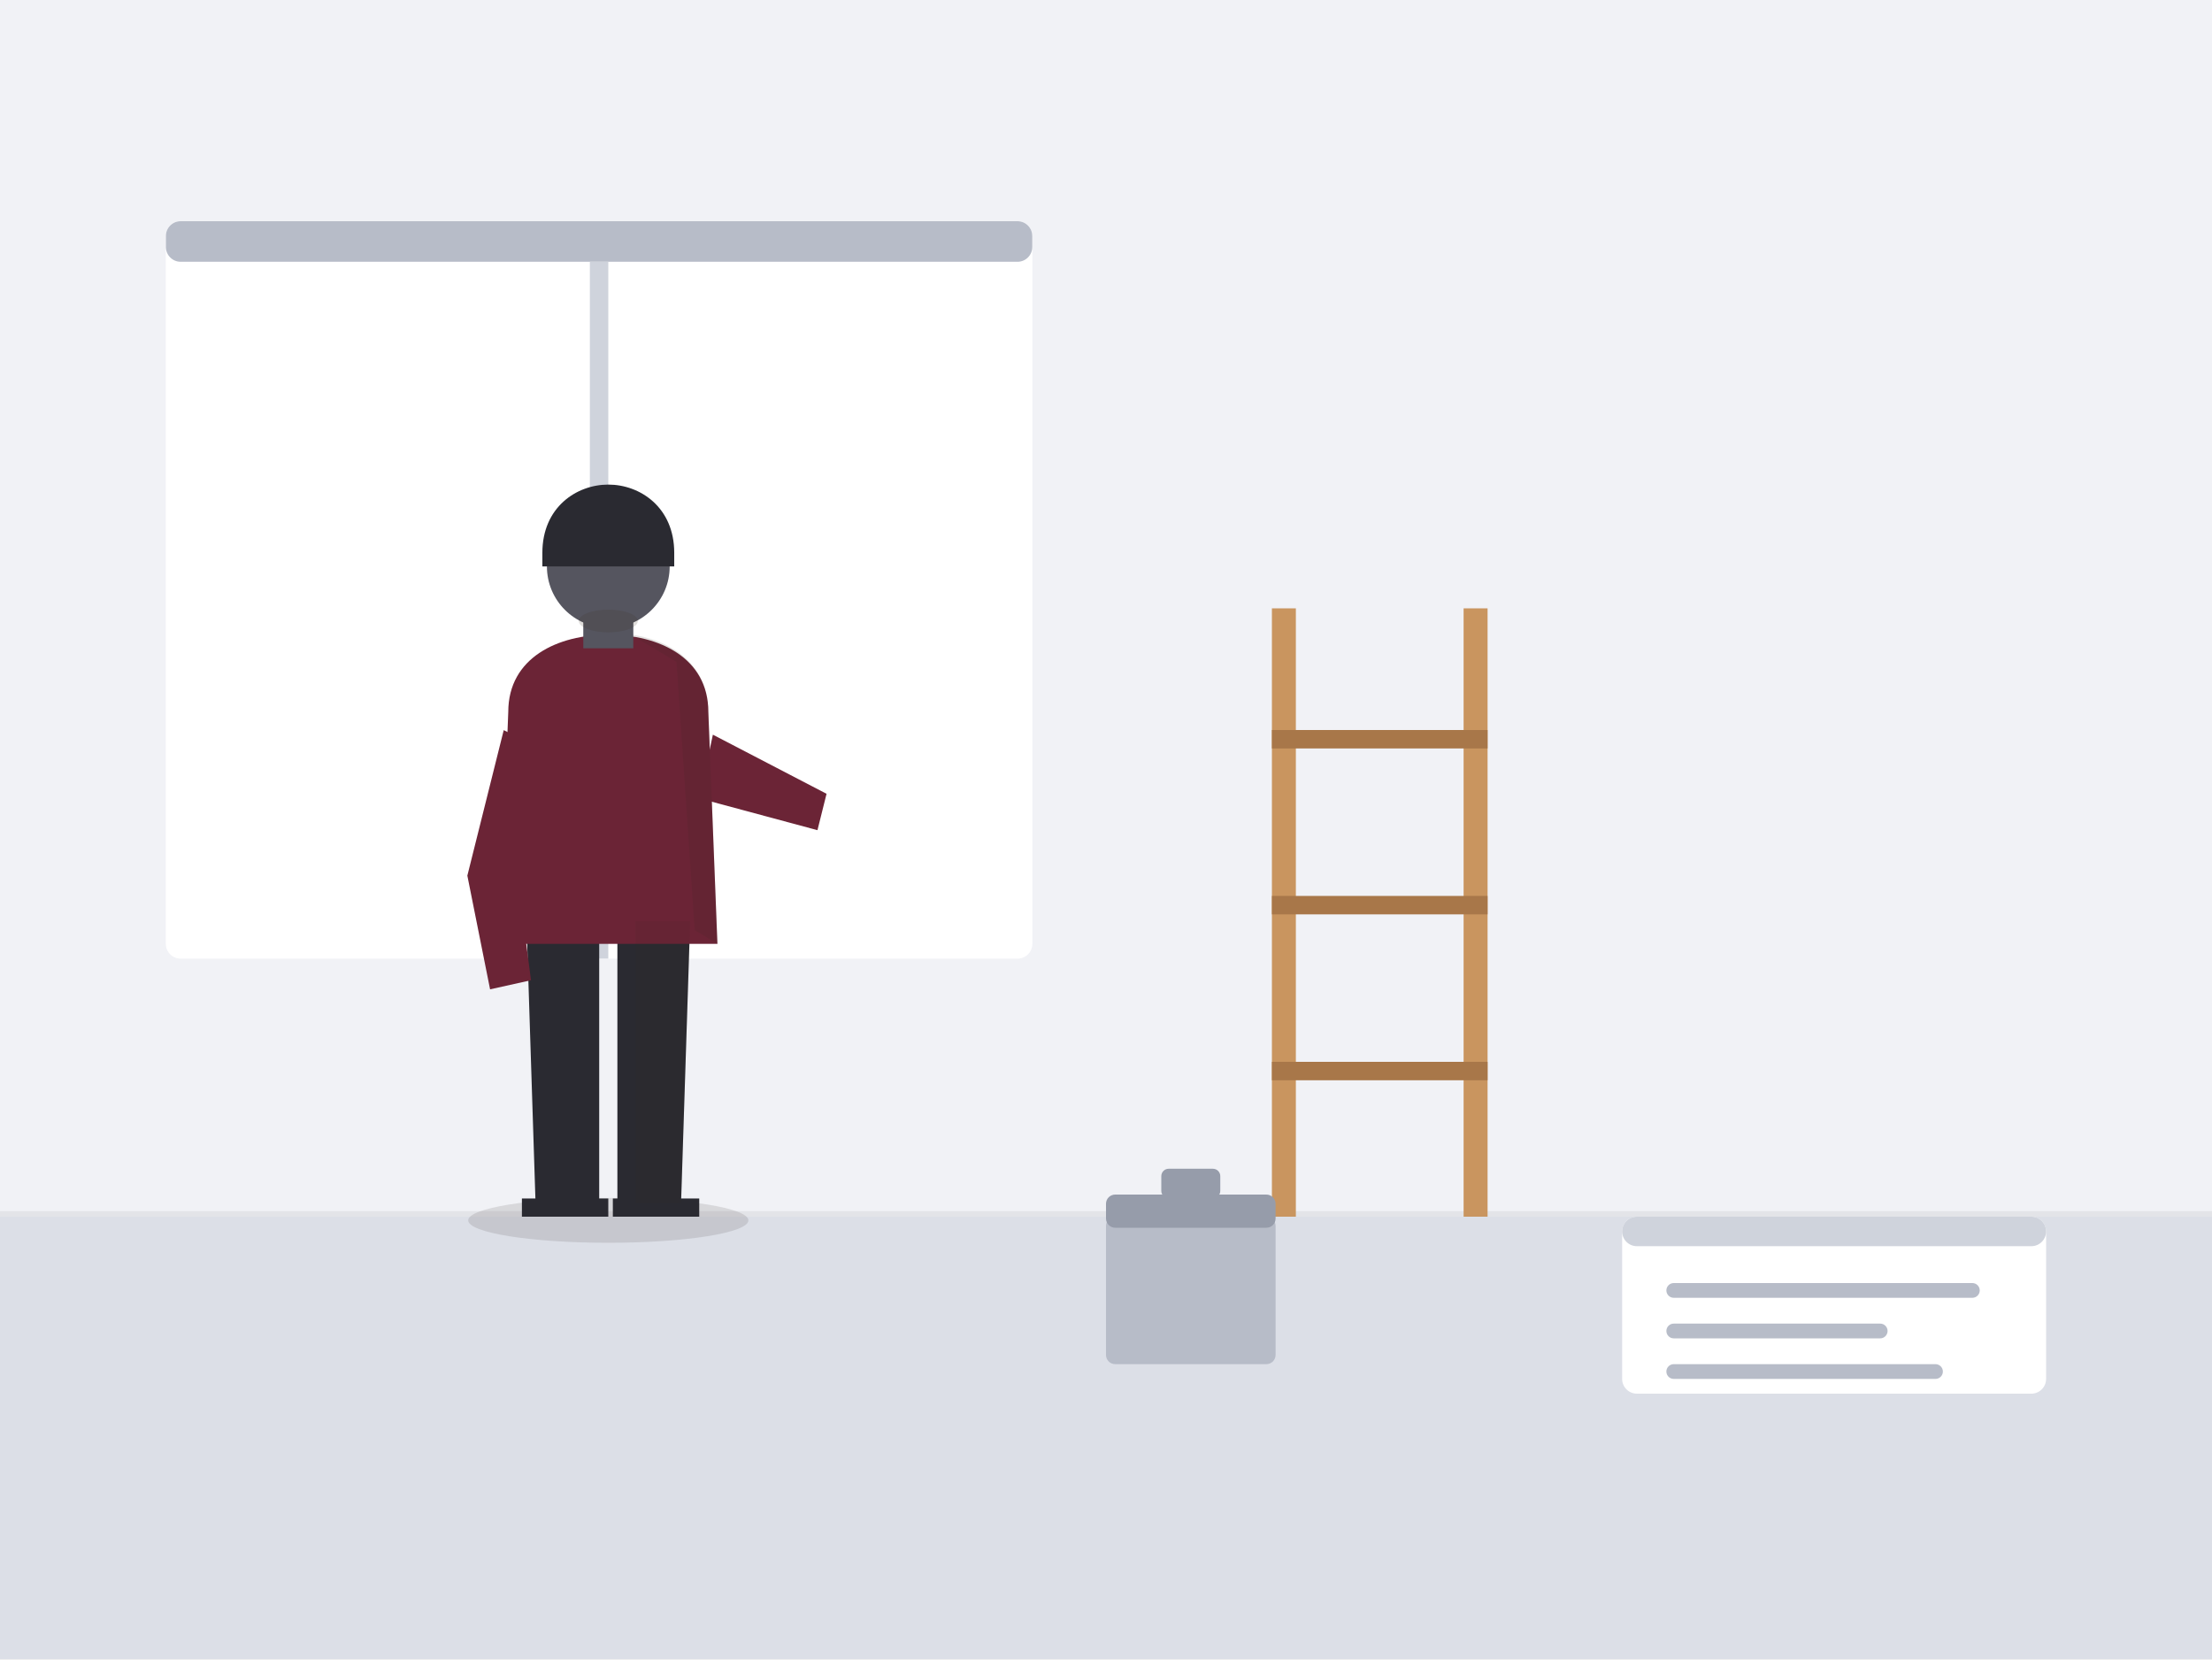
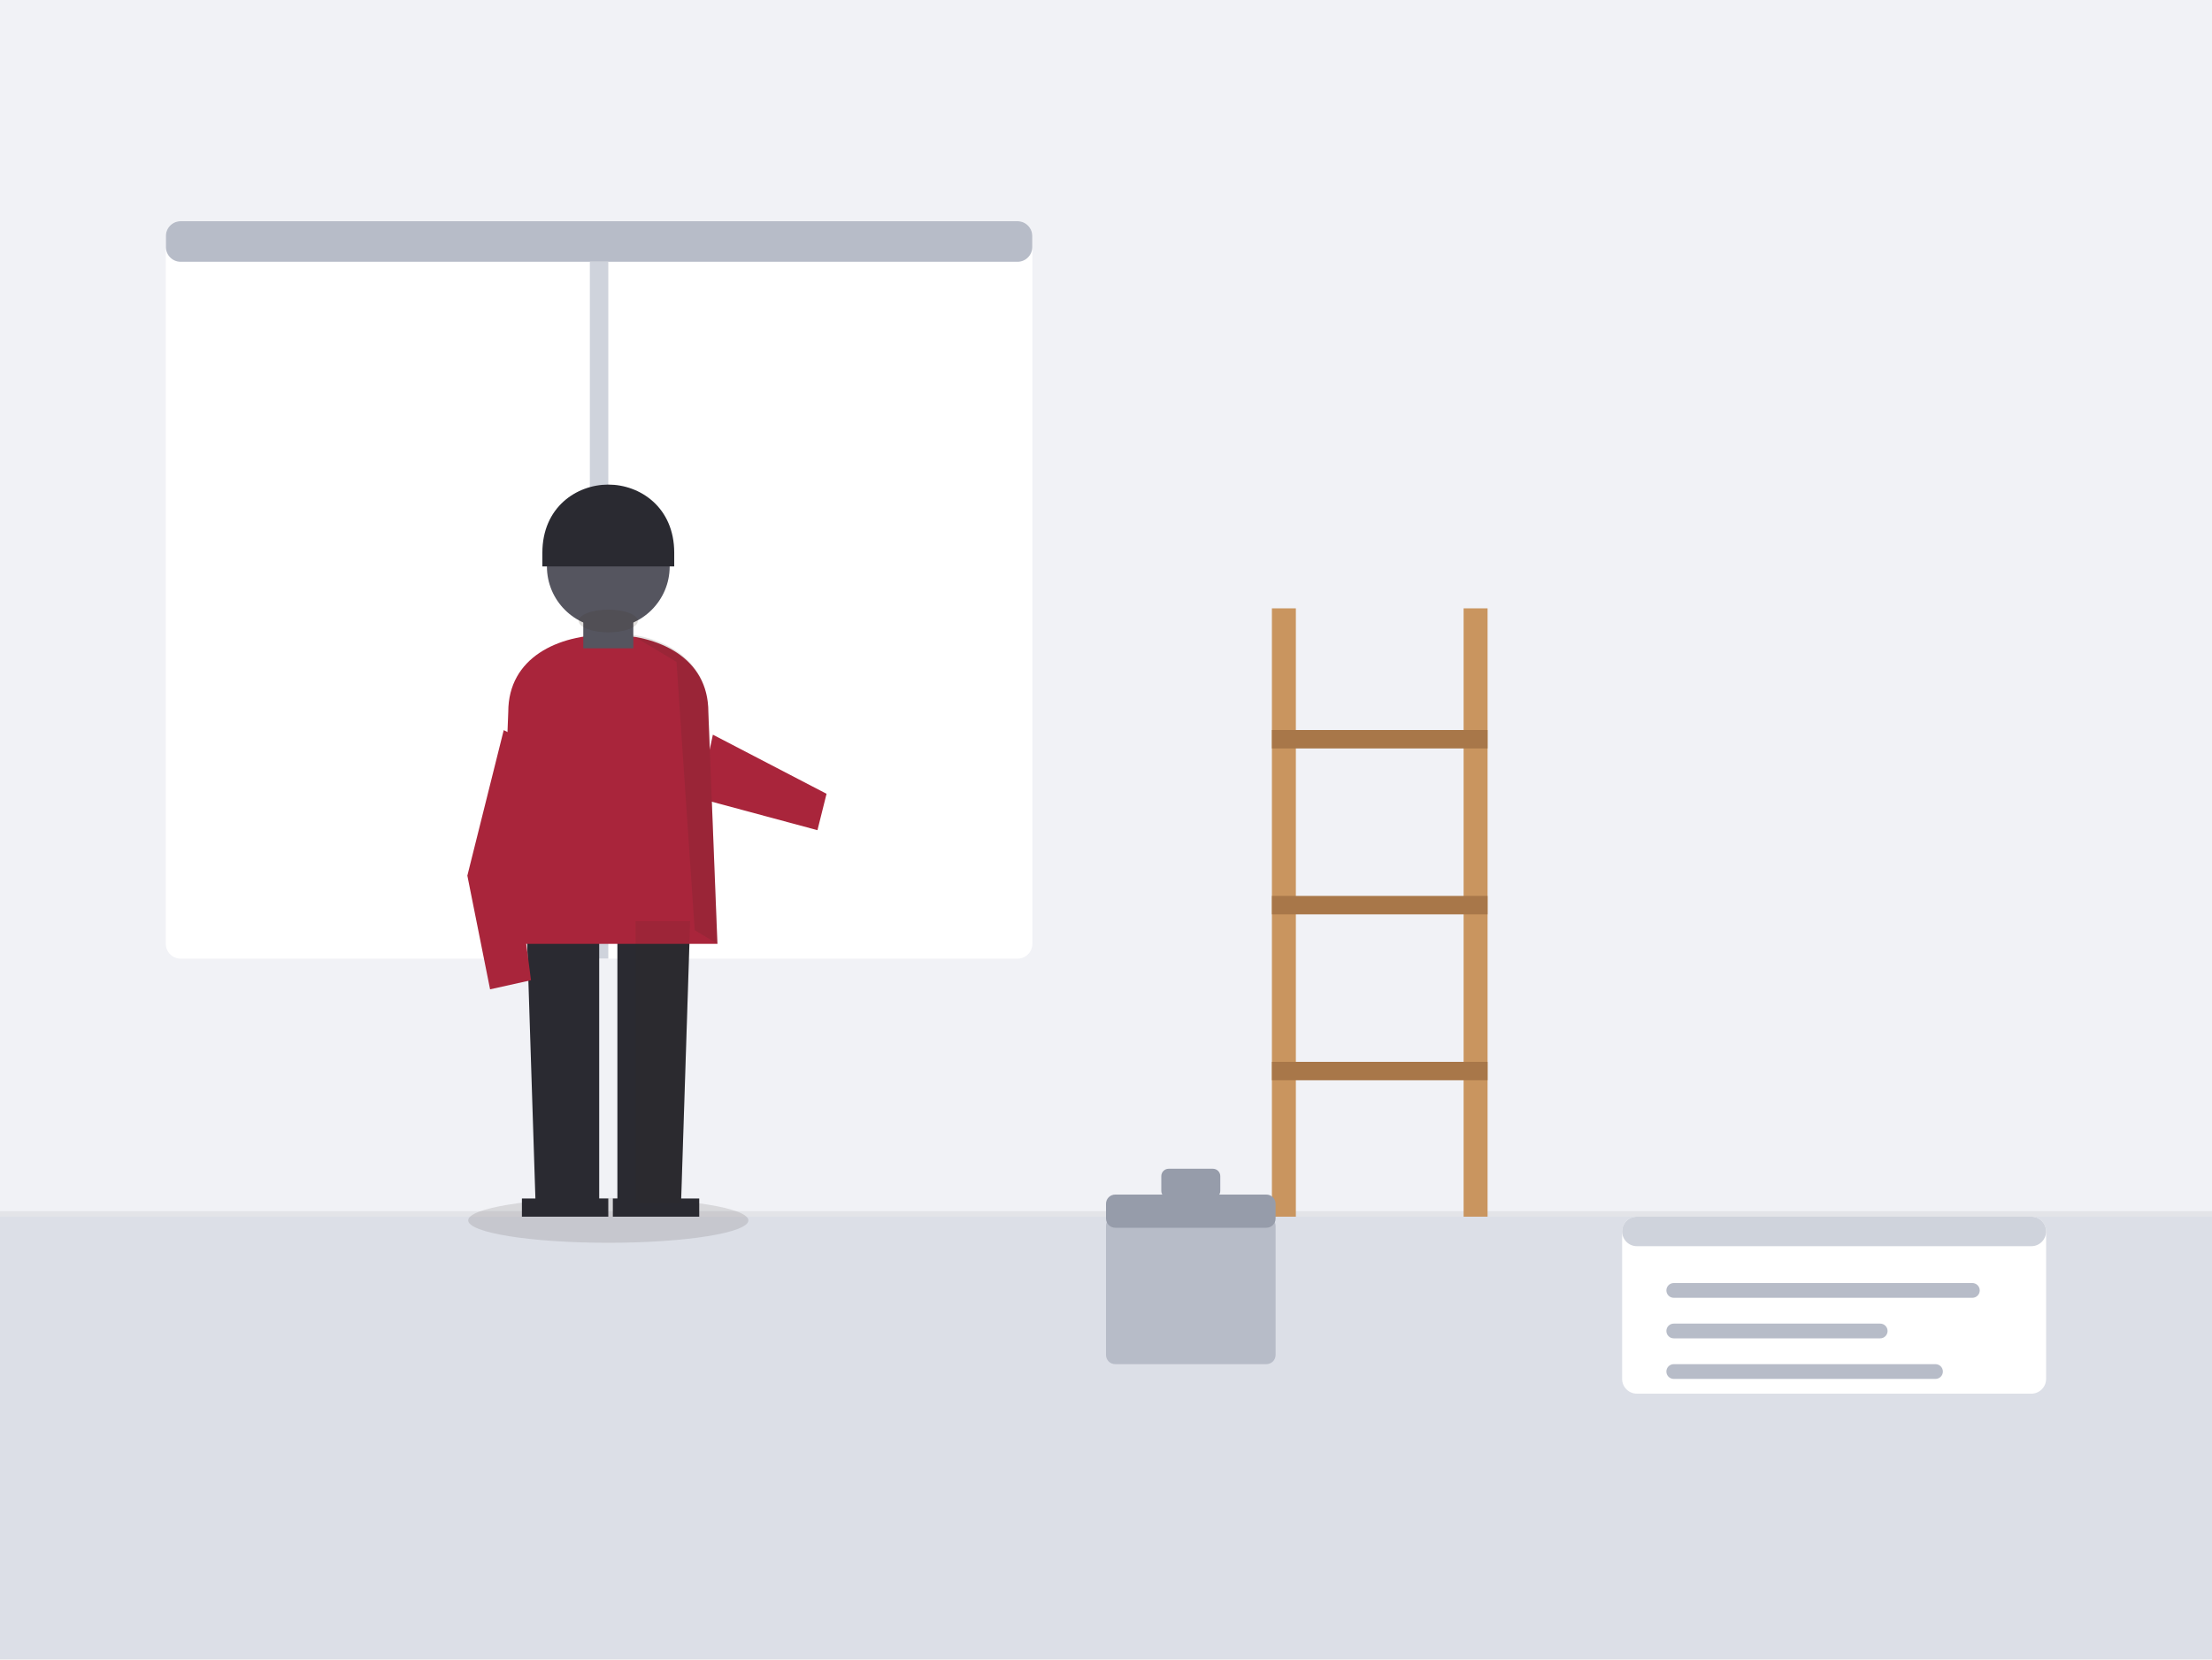
<svg xmlns="http://www.w3.org/2000/svg" viewBox="0 0 1200 900" width="1200" height="900" role="img">
  <rect x="0" y="0" width="1200" height="900" fill="#F7F8FA" />
  <rect x="0" y="0" width="1200" height="660" fill="#F1F2F6" />
  <rect x="0" y="660" width="1200" height="240" fill="#DCDFE7" />
  <rect x="0" y="657" width="1200" height="3" fill="rgba(0,0,0,.06)" />
  <rect x="90" y="120" width="470" height="400" fill="#FFFFFF" rx="8" />
  <rect x="90" y="120" width="470" height="400" fill="rgba(255,255,255,.45)" rx="8" />
  <rect x="90" y="120" width="470" height="22" fill="#B7BCC8" rx="8" />
  <rect x="320" y="142" width="10" height="378" fill="#CFD3DC" />
  <g transform="translate(690,330)">
    <rect x="0" y="0" width="13" height="330" fill="#C9955F" />
    <rect x="104" y="0" width="13" height="330" fill="#C9955F" />
    <rect x="0" y="66" width="117" height="10" fill="#A87749" />
    <rect x="0" y="156" width="117" height="10" fill="#A87749" />
    <rect x="0" y="246" width="117" height="10" fill="#A87749" />
  </g>
  <ellipse cx="330" cy="662" rx="76" ry="12.16" fill="rgba(51,44,42,.13)" />
  <g transform="translate(330,660) scale(1.233333)">
    <path d="M-36,-130 L-32,-6 L-4,-6 L-4,-130 Z" fill="#2A2A31" />
    <path d="M4,-130 L4,-6 L32,-6 L36,-130 Z" fill="#2A2A31" />
    <rect x="-38" y="-8" width="38" height="8" fill="#2A2A31" />
    <rect x="2" y="-8" width="38" height="8" fill="#2A2A31" />
-     <path d="M-44,-222 C-44,-246 -22,-256 0,-256 C22,-256 44,-246 44,-222 L48,-120 L-48,-120 Z" fill="#6B2436" />
-     <path d="M-46,-214 L-62,-150 L-52,-100 L-34,-104 L-40,-150 L-30,-206 Z" fill="#6B2436" />
-     <path d="M46,-212 L96,-186 L92,-170 L40,-184 Z" fill="#6B2436" />
+     <path d="M-44,-222 C-44,-246 -22,-256 0,-256 C22,-256 44,-246 44,-222 L48,-120 L-48,-120 Z" fill="#A9253B" />
+     <path d="M-46,-214 L-62,-150 L-52,-100 L-34,-104 L-40,-150 L-30,-206 Z" fill="#A9253B" />
+     <path d="M46,-212 L96,-186 L92,-170 L40,-184 Z" fill="#A9253B" />
    <rect x="-11" y="-272" width="22" height="22" fill="#55555F" />
    <circle cx="0" cy="-286" r="27" fill="#55555F" />
    <path d="M-29,-292 C-29,-312 -14,-322 0,-322 C14,-322 29,-312 29,-292 L29,-286 L-29,-286 Z" fill="#2A2A31" />
    <path d="M10,-256 C26,-254 44,-244 44,-222 L48,-120 L38,-126 L30,-244 Z" fill="rgba(58,44,36,.13)" />
    <path d="M12,-130 L12,-6 L32,-6 L36,-130 Z" fill="rgba(58,44,36,.10)" />
    <ellipse cx="0" cy="-262" rx="13" ry="5" fill="rgba(58,44,36,.16)" />
  </g>
  <g transform="translate(880,660)">
    <rect x="0" y="0" width="230" height="96" fill="#FFFFFF" rx="8" />
    <rect x="0" y="0" width="230" height="16" fill="#CFD3DC" rx="8" />
    <rect x="24" y="36" width="170" height="8" fill="#B7BCC8" rx="4" />
    <rect x="24" y="58" width="120" height="8" fill="#B7BCC8" rx="4" />
    <rect x="24" y="80" width="150" height="8" fill="#B7BCC8" rx="4" />
  </g>
  <g transform="translate(600,660)">
    <rect x="0" y="0" width="92" height="80" fill="#B7BCC8" rx="5" />
    <rect x="0" y="-12" width="92" height="18" fill="#969CAA" rx="5" />
    <rect x="30" y="-26" width="32" height="16" fill="#969CAA" rx="4" />
  </g>
</svg>
